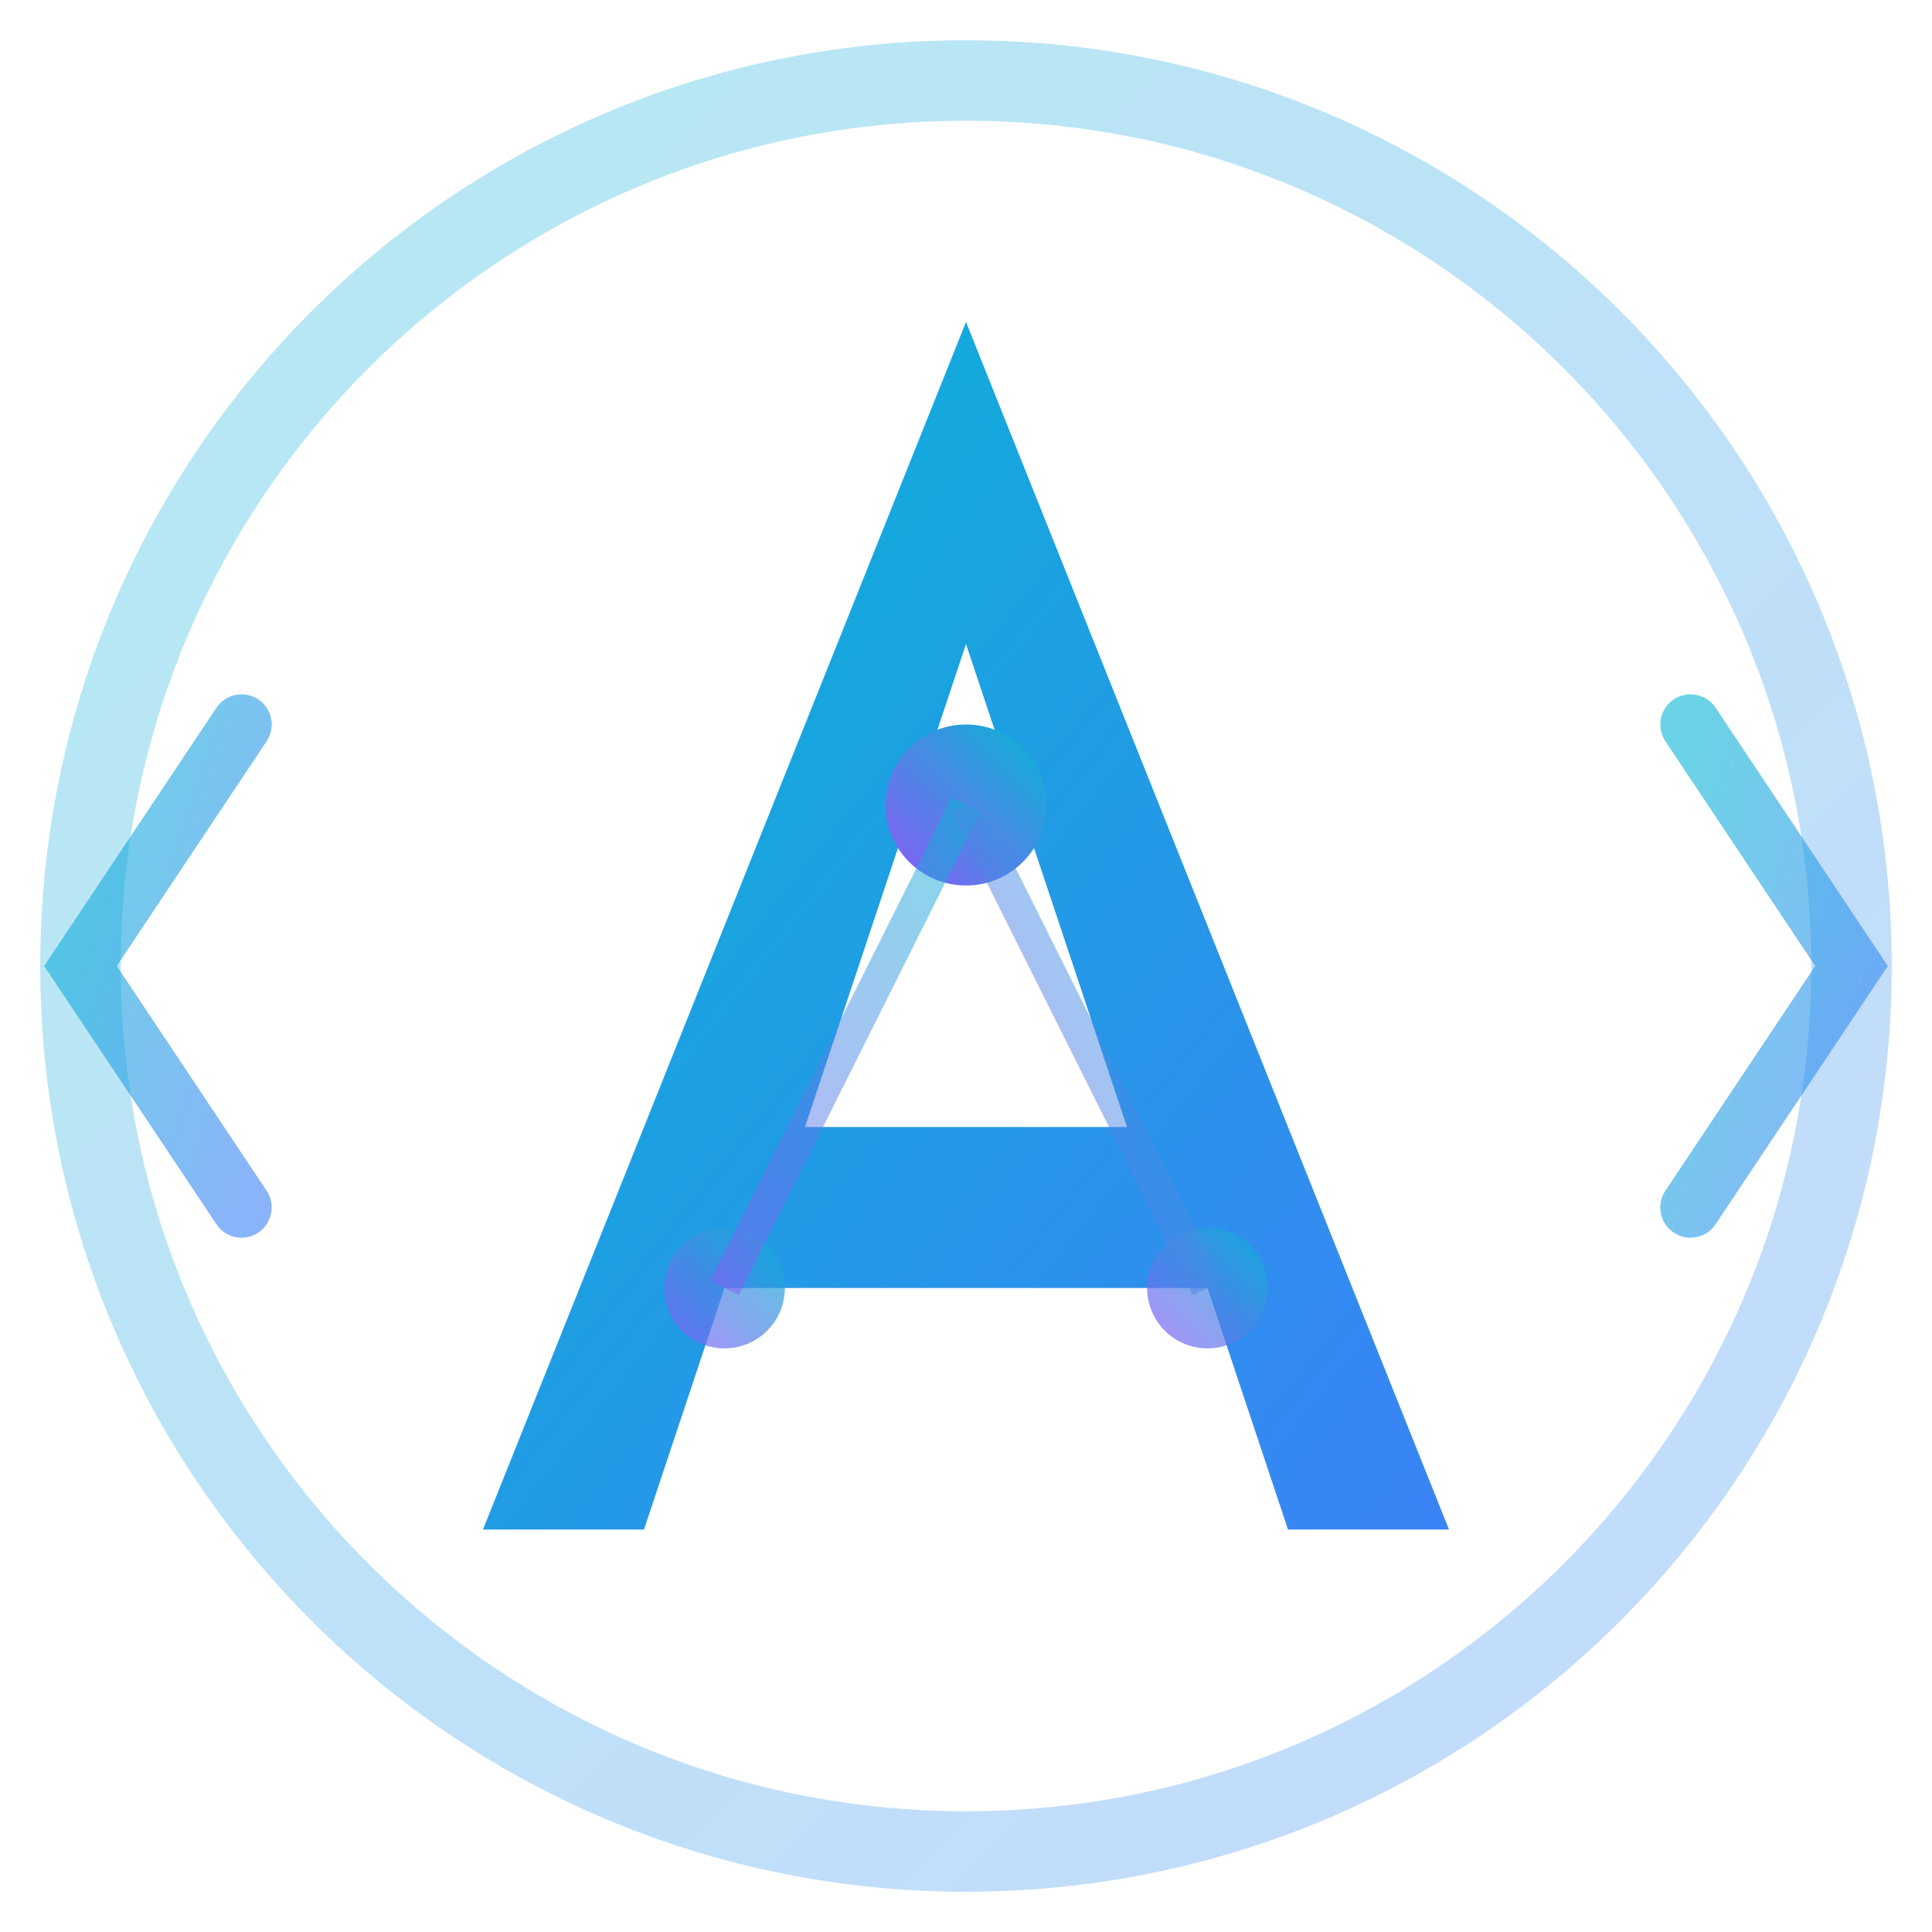
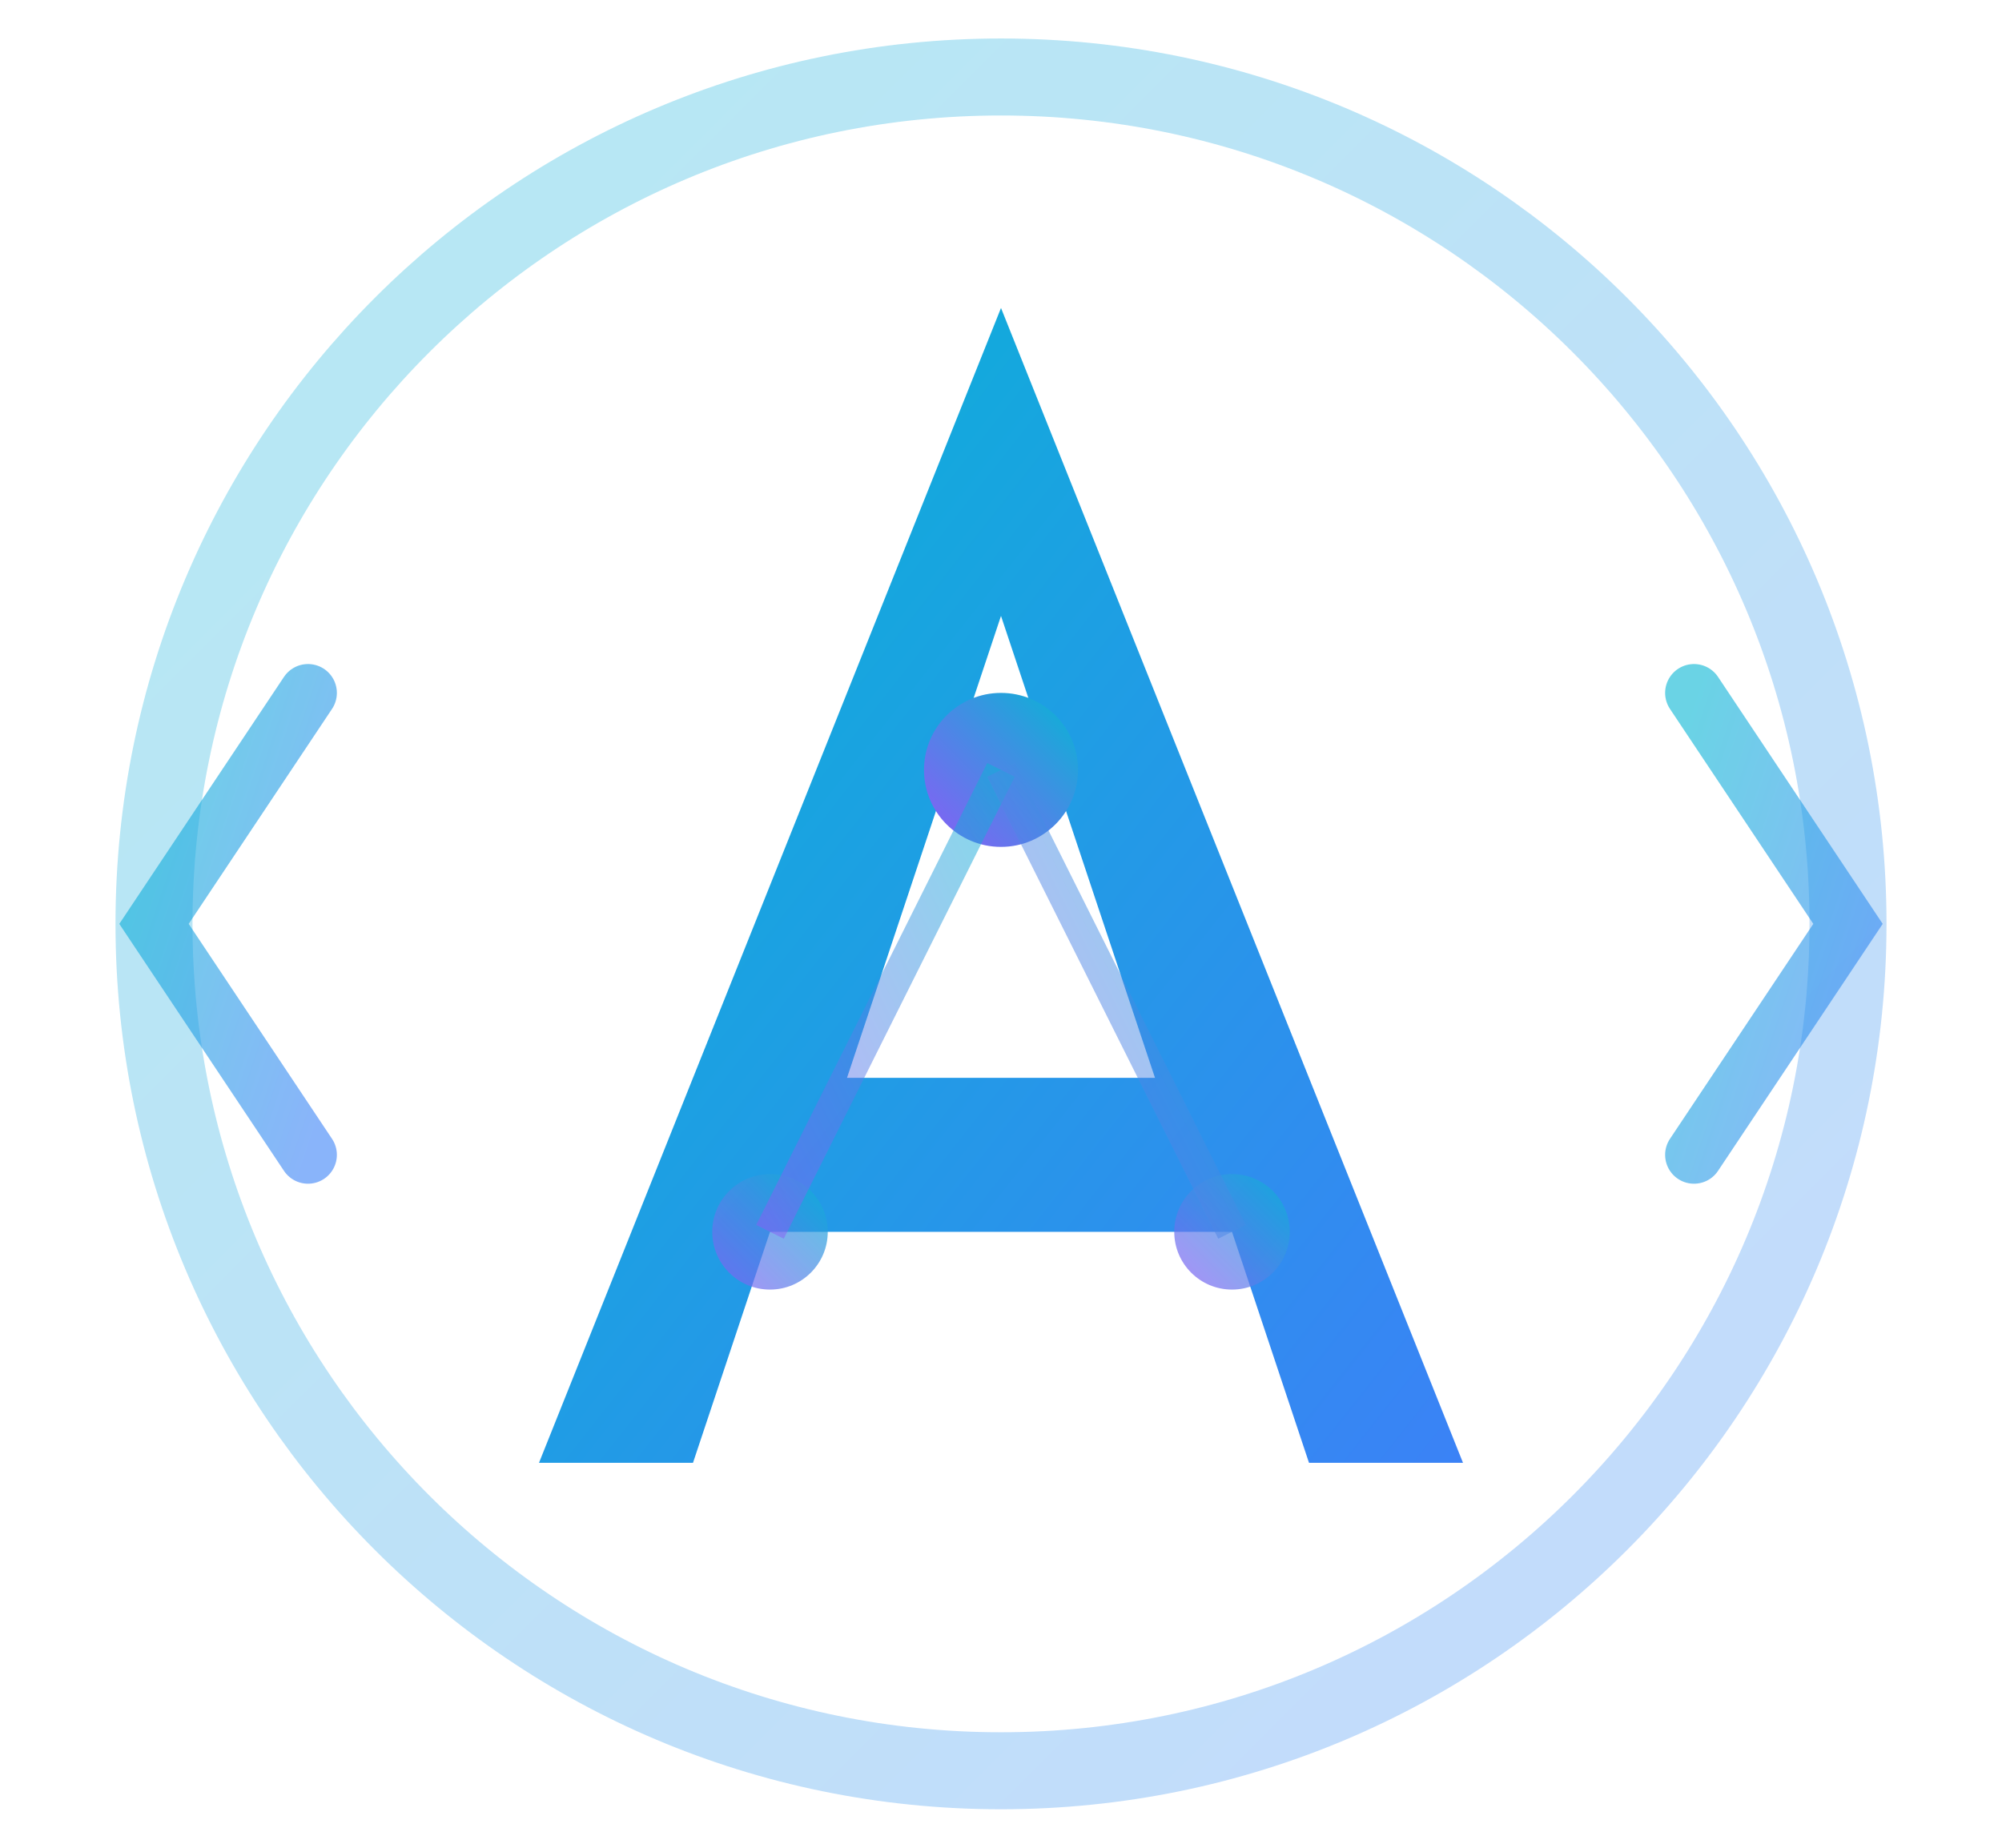
- <svg xmlns="http://www.w3.org/2000/svg" viewBox="0 0 48 48" width="48" height="48" role="img" aria-label="Allen Blog Logo - Neural Network A">
+ <svg xmlns="http://www.w3.org/2000/svg" viewBox="-2 0 52 48" width="52" height="48" role="img" aria-label="Allen Blog Logo - Neural Network A">
  <defs>
    <linearGradient id="g1" x1="0%" y1="0%" x2="100%" y2="100%">
      <stop offset="0%" style="stop-color:#06b6d4;stop-opacity:1" />
      <stop offset="100%" style="stop-color:#3b82f6;stop-opacity:1" />
    </linearGradient>
    <linearGradient id="g1b" x1="0%" y1="100%" x2="100%" y2="0%">
      <stop offset="0%" style="stop-color:#8b5cf6;stop-opacity:1" />
      <stop offset="100%" style="stop-color:#06b6d4;stop-opacity:1" />
    </linearGradient>
  </defs>
  <circle cx="24" cy="24" r="22" fill="none" stroke="url(#g1)" stroke-width="2" opacity="0.3" />
  <path d="M24 8 L12 38 L16 38 L18 32 L30 32 L32 38 L36 38 L24 8Z M20 28 L24 16 L28 28 Z" fill="url(#g1)" />
  <circle cx="24" cy="20" r="2" fill="url(#g1b)" />
  <circle cx="18" cy="32" r="1.5" fill="url(#g1b)" opacity="0.7" />
  <circle cx="30" cy="32" r="1.5" fill="url(#g1b)" opacity="0.7" />
  <line x1="24" y1="20" x2="18" y2="32" stroke="url(#g1b)" stroke-width="0.8" opacity="0.5" />
  <line x1="24" y1="20" x2="30" y2="32" stroke="url(#g1b)" stroke-width="0.8" opacity="0.5" />
  <path d="M6 18 L2 24 L6 30" fill="none" stroke="url(#g1)" stroke-width="1.5" stroke-linecap="round" opacity="0.6" />
  <path d="M42 18 L46 24 L42 30" fill="none" stroke="url(#g1)" stroke-width="1.5" stroke-linecap="round" opacity="0.6" />
</svg>
